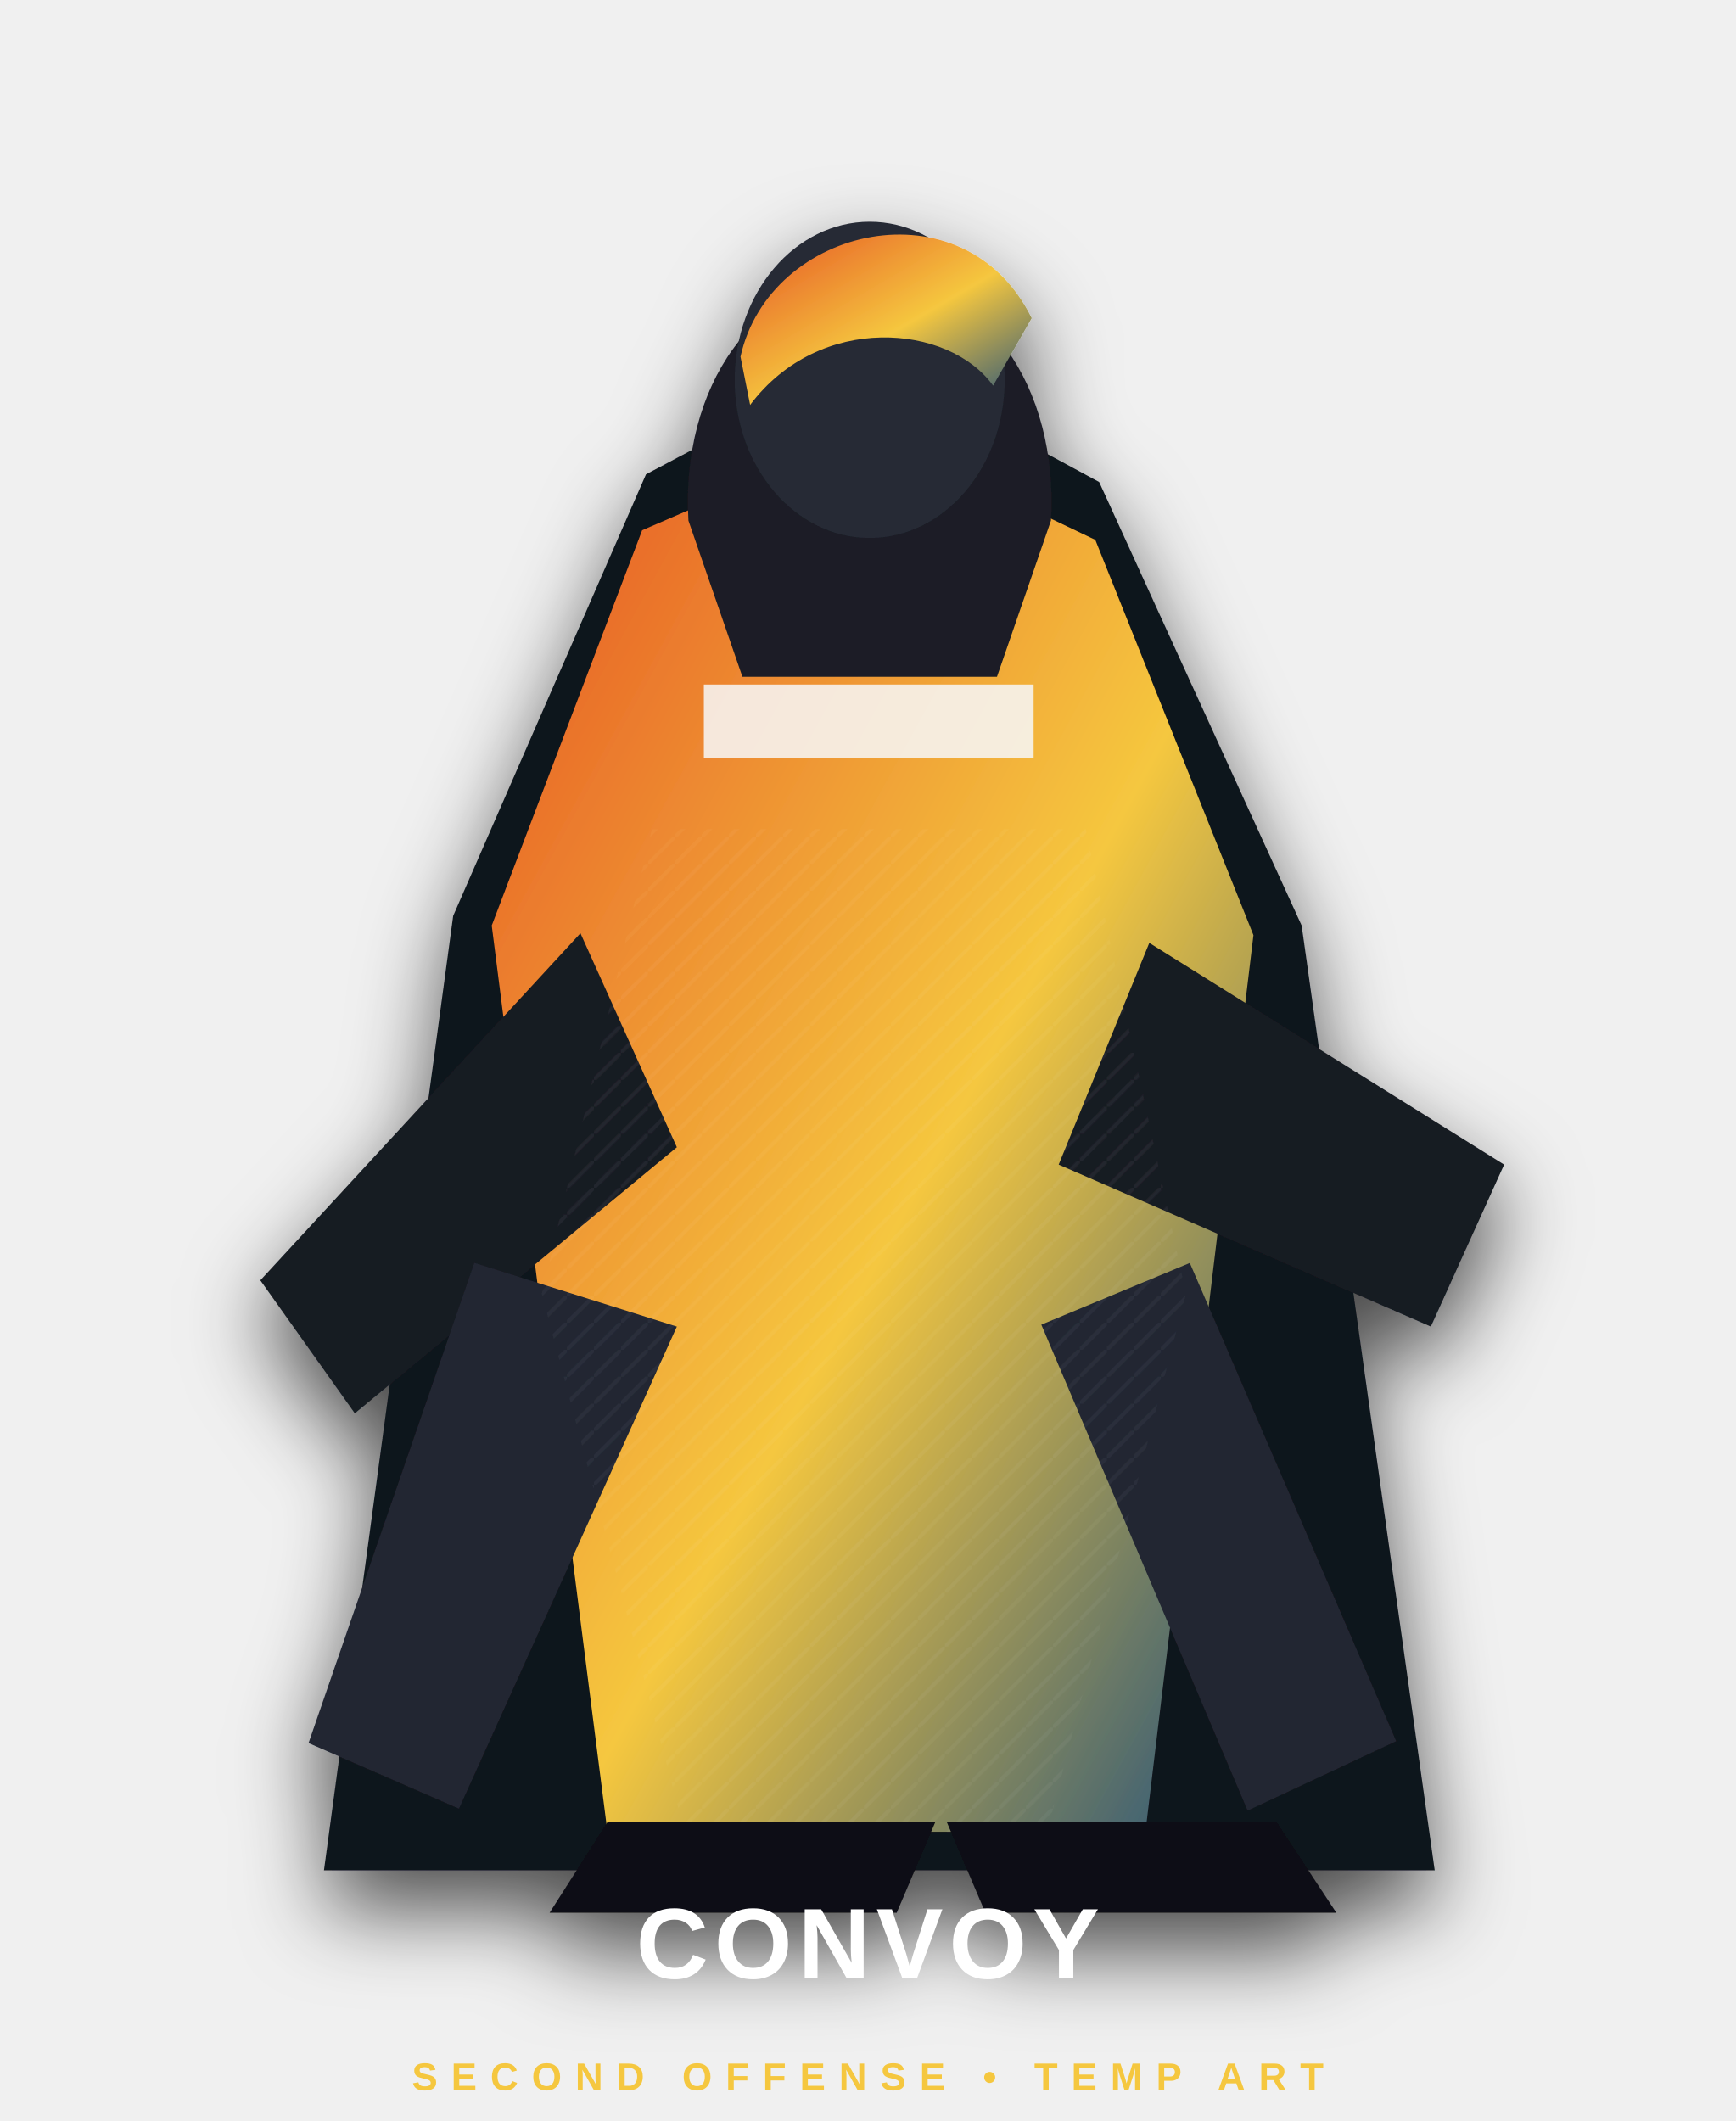
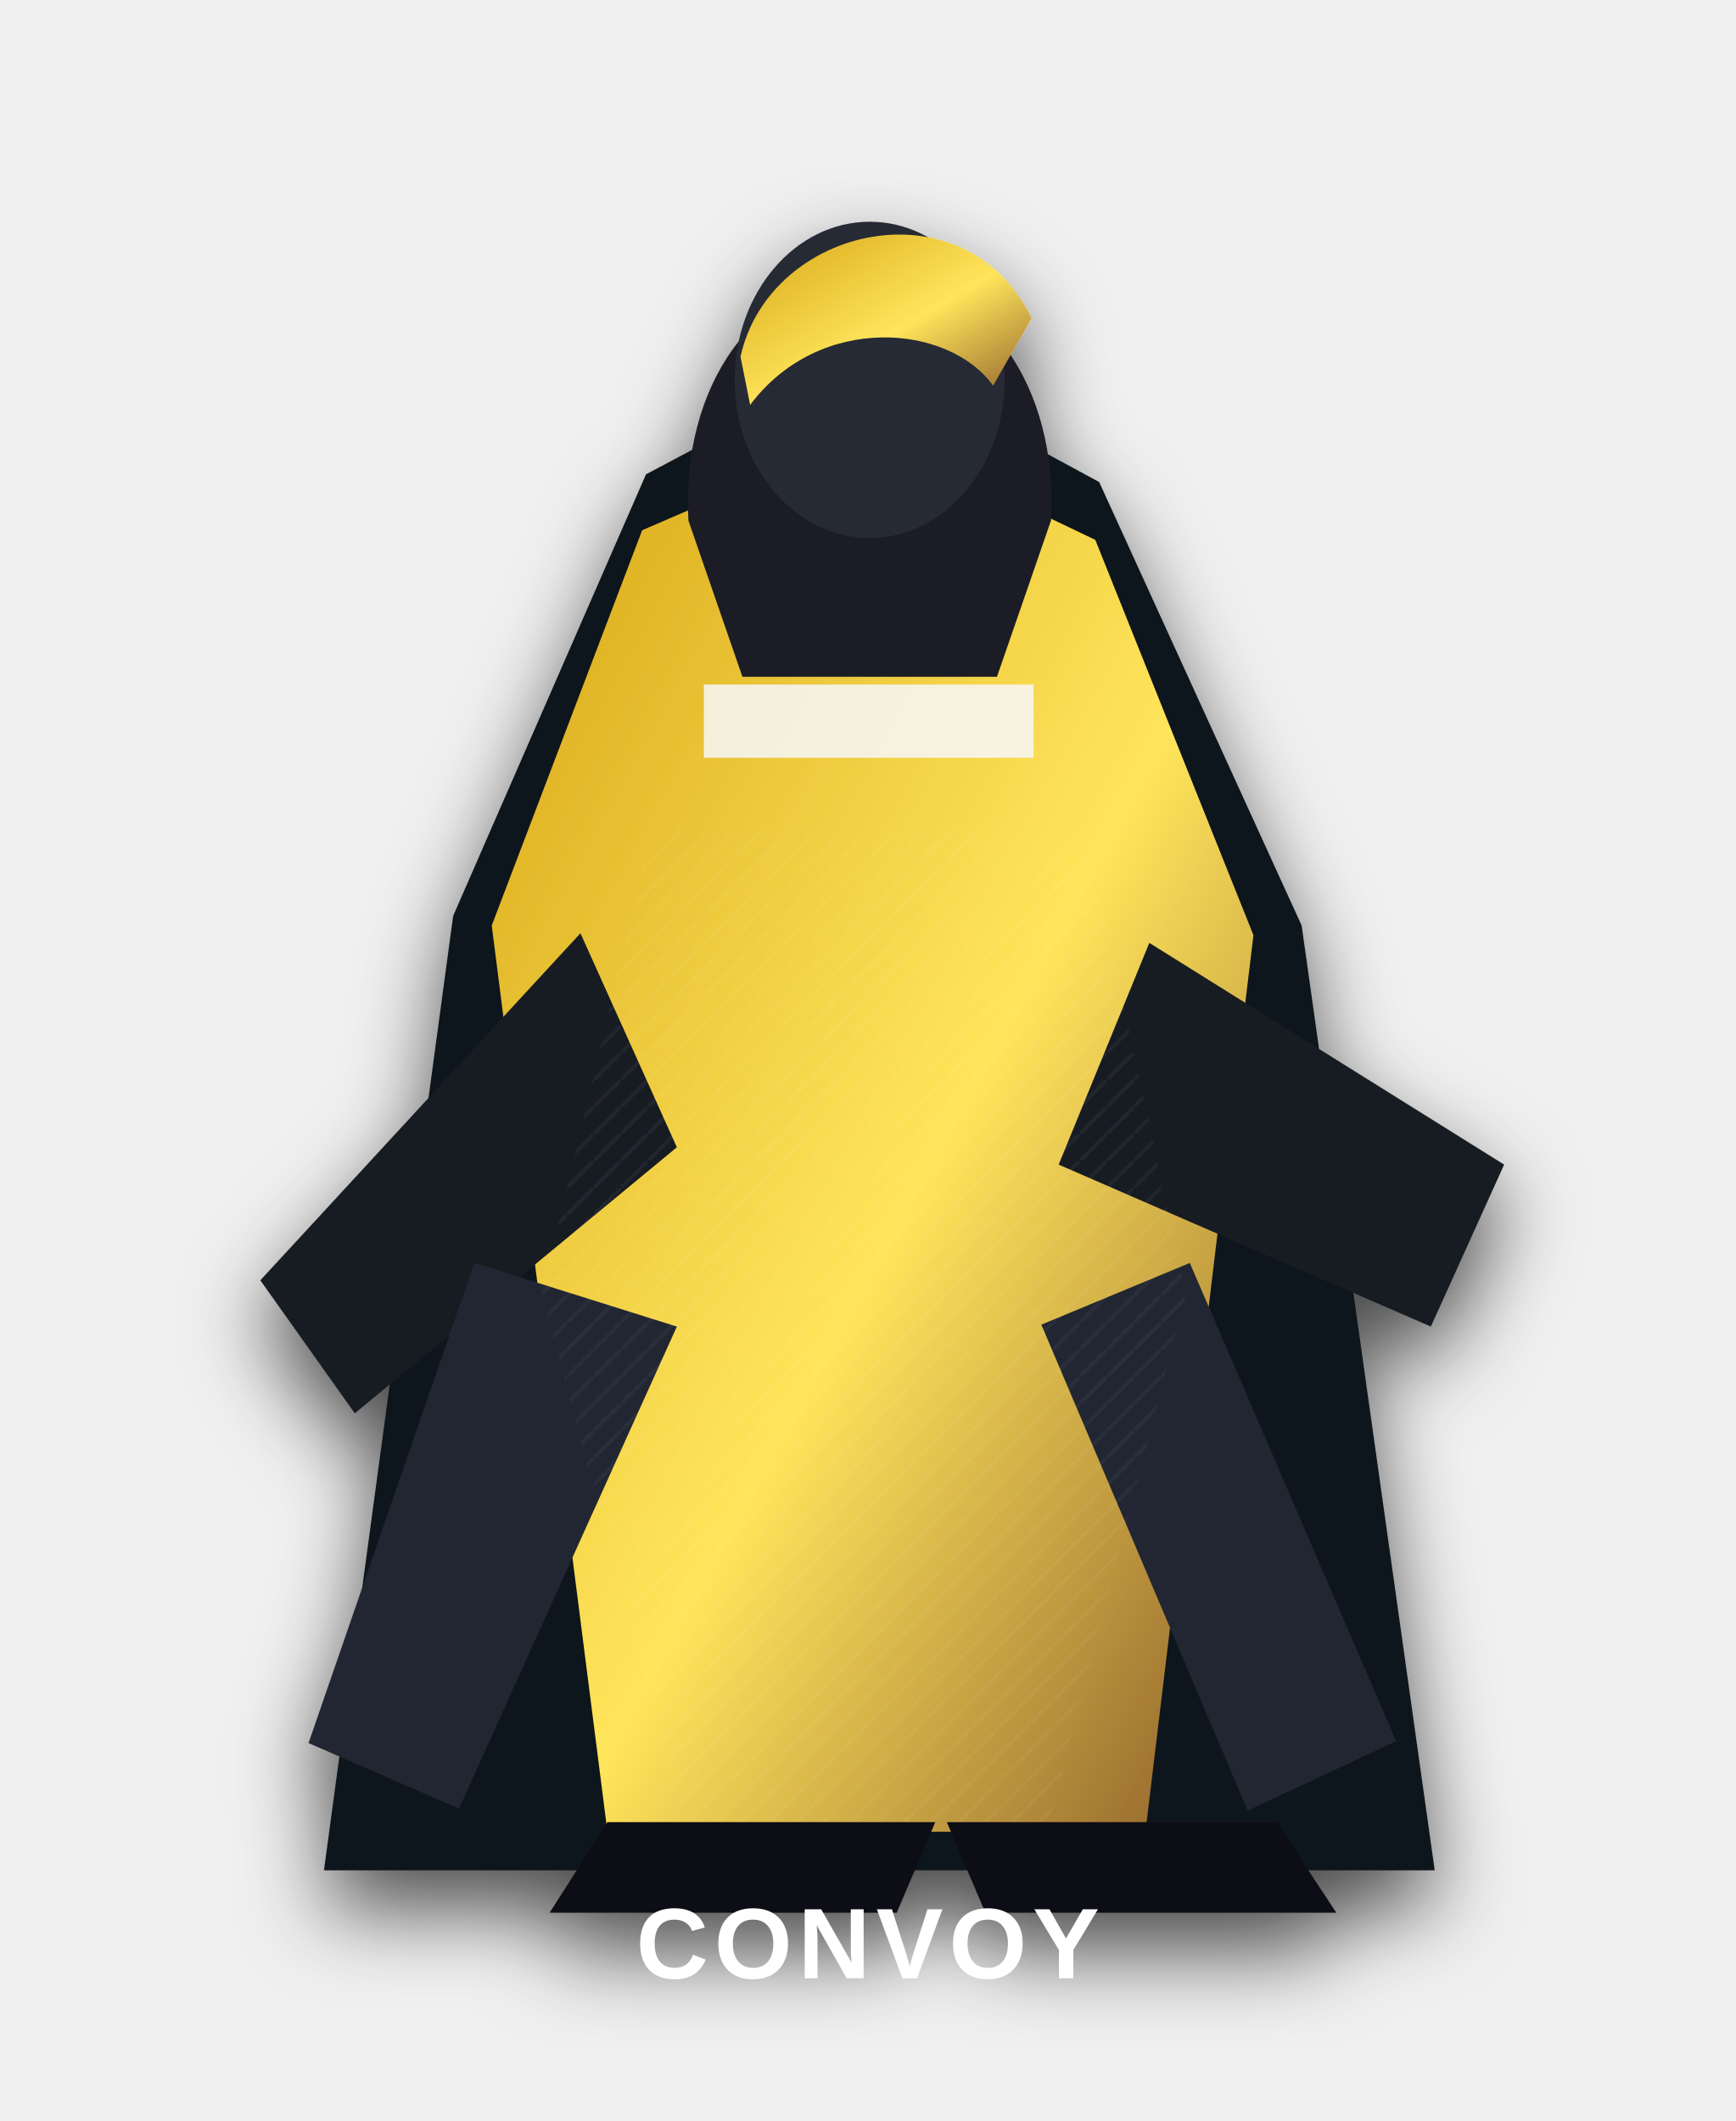
<svg xmlns="http://www.w3.org/2000/svg" viewBox="0 0 900 1100">
  <defs>
    <linearGradient id="g" x1="0" y1="0" x2="1" y2="1">
-       <stop stop-color="#e65223" />
-       <stop offset=".55" stop-color="#f5c73f" />
-       <stop offset="1" stop-color="#25527a" />
+       <stop stop-color="#d6a515" />
+       <stop offset=".55" stop-color="#ffe55b" />
+       <stop offset="1" stop-color="#8b5b29" />
    </linearGradient>
    <filter id="shadow" x="-30%" y="-30%" width="160%" height="160%">
      <feDropShadow dx="0" dy="20" stdDeviation="22" flood-color="#000" flood-opacity=".68" />
    </filter>
    <pattern id="scan" width="14" height="14" patternUnits="userSpaceOnUse">
      <path d="M0 14L14 0" stroke="#fff" stroke-opacity=".09" stroke-width="2" />
    </pattern>
  </defs>
  <g filter="url(#shadow)">
    <path d="M168 970L235 475 335 246 450 185 570 250 675 480 744 970Z" fill="#11141b" />
    <path d="M255 480L333 275 451 224 568 280 650 485 594 950H315Z" fill="url(#g)" />
    <path d="M357 270c-4-69 34-126 94-126s98 57 94 126l-28 81H385Z" fill="#1b1e26" />
    <ellipse cx="451" cy="197" rx="70" ry="82" fill="#262a35" />
    <path d="M384 185c15-68 116-91 151-20l-20 35c-23-32-90-38-126 10Z" fill="url(#g)" />
    <path d="M301 484L135 664 184 733 351 595Z" fill="#191c24" />
    <path d="M596 489L780 604 742 688 549 604Z" fill="#191c24" />
    <path d="M246 655L160 904 238 938 351 688Z" fill="#222733" />
    <path d="M617 655L724 903 647 939 540 687Z" fill="#222733" />
    <path d="M365 355h171v38H365z" fill="#f7f7f7" opacity=".86" />
    <path d="M338 430h225l52 241-72 279H355l-74-279Z" fill="url(#scan)" opacity=".42" />
    <path d="M315 945h170l-20 47H285zM491 945h171l31 47H511z" fill="#0b0d12" />
  </g>
  <text x="450" y="1026" text-anchor="middle" fill="#fff" font-family="Arial Black,Arial" font-size="52" font-weight="900" letter-spacing="3">CONVOY</text>
-   <text x="450" y="1084" text-anchor="middle" fill="#f5c73f" font-family="Arial, sans-serif" font-size="20" font-weight="800" letter-spacing="7">SECOND OFFENSE • TEMP ART</text>
</svg>
